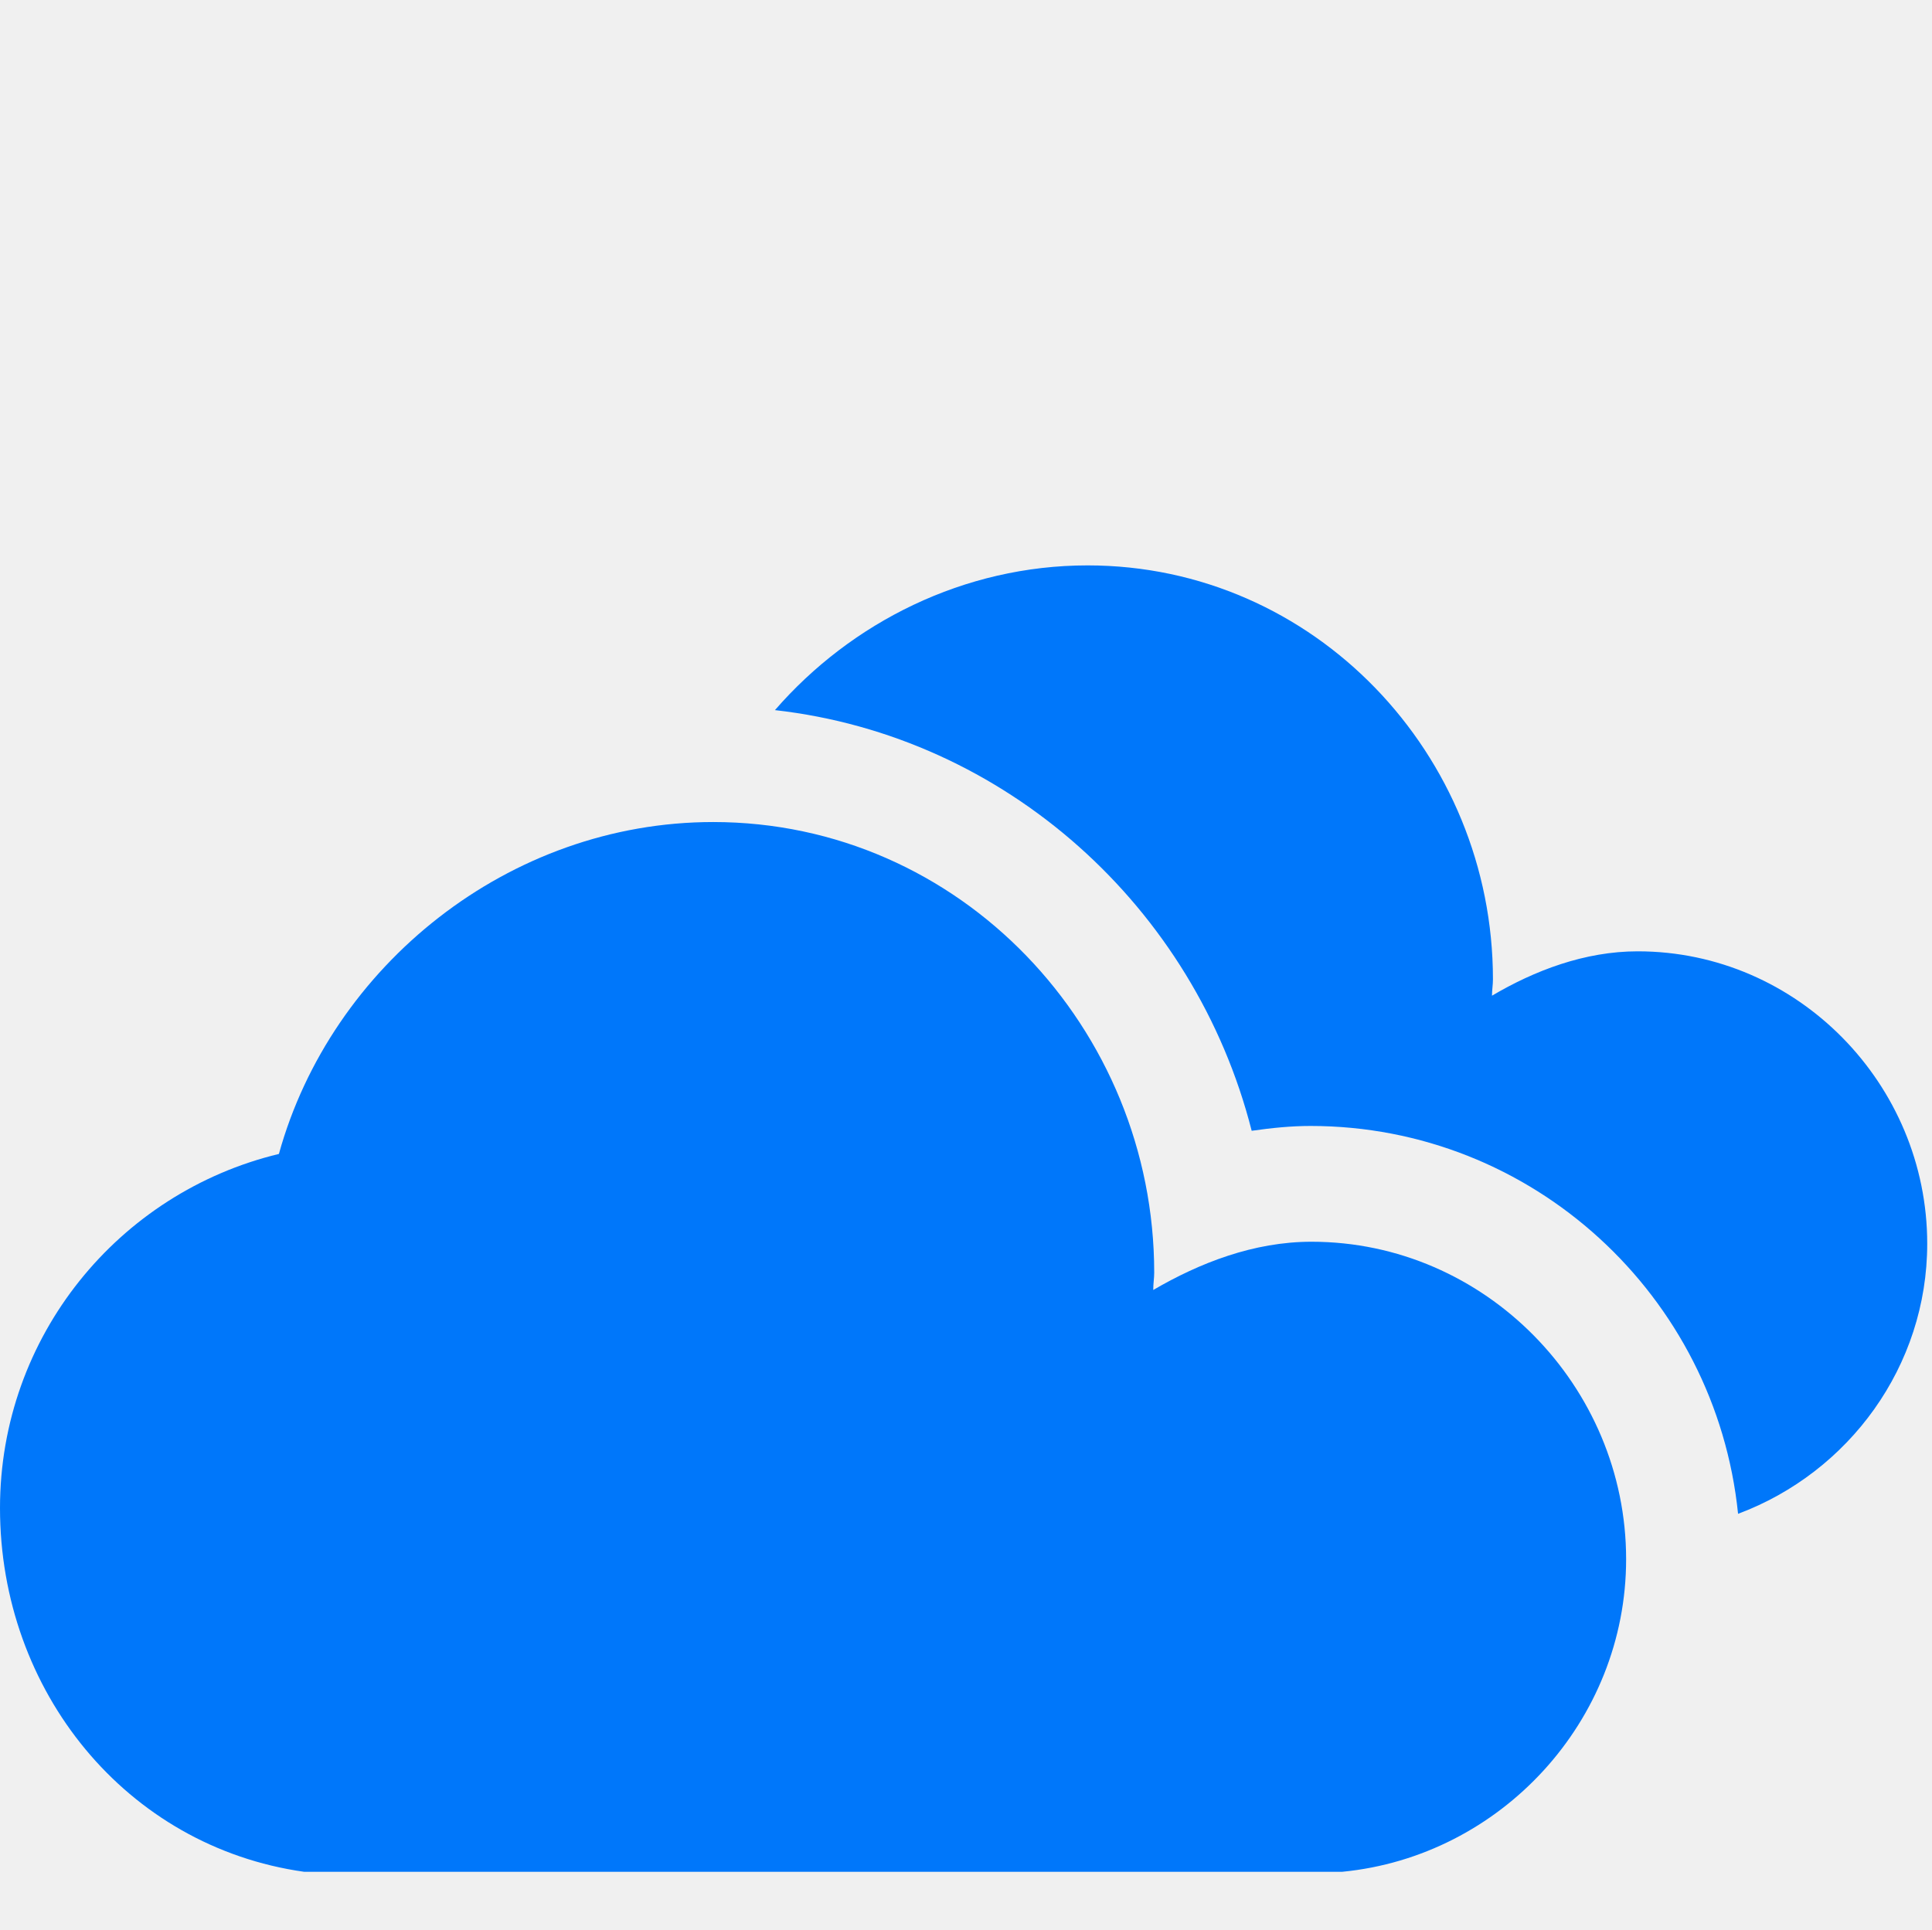
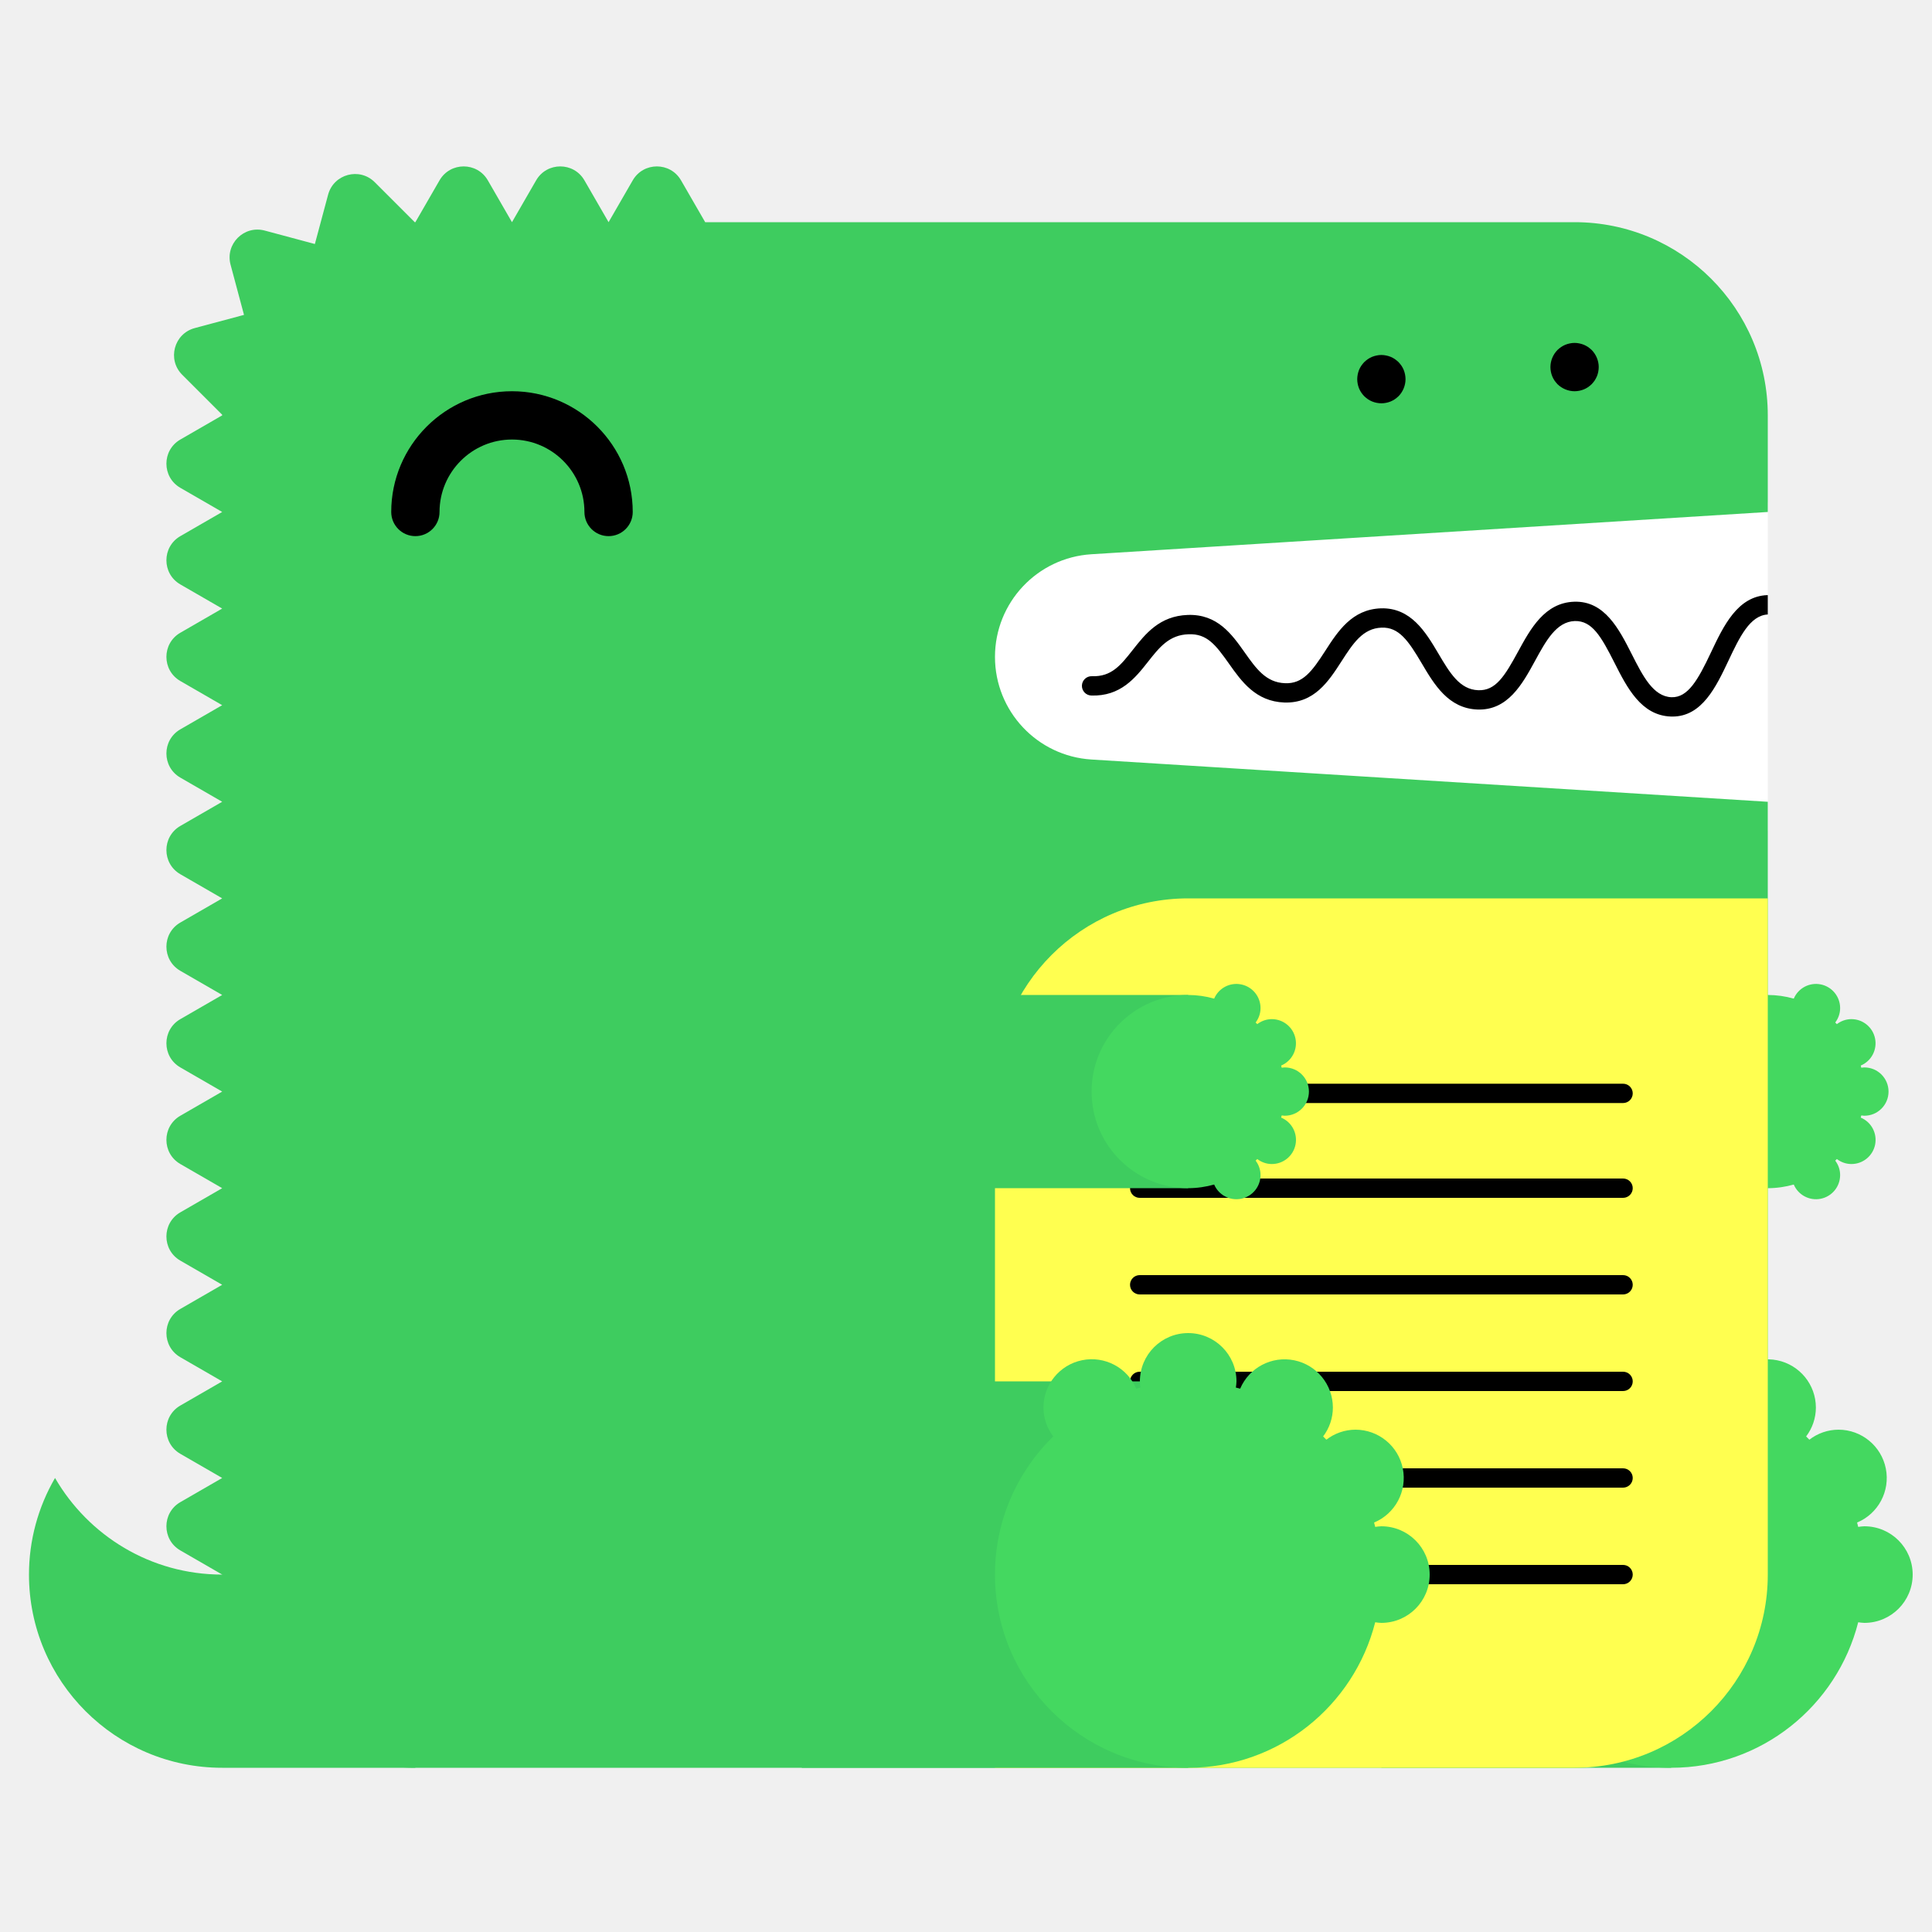
- <svg xmlns="http://www.w3.org/2000/svg" t="1651030794435" class="icon" viewBox="0 0 1025 1024" version="1.1" p-id="7669" width="200.195" height="200">
-   <defs>
-     <style type="text/css">@font-face { font-family: feedback-iconfont; src: url("//at.alicdn.com/t/font_1031158_u69w8yhxdu.woff2?t=1630033759944") format("woff2"), url("//at.alicdn.com/t/font_1031158_u69w8yhxdu.woff?t=1630033759944") format("woff"), url("//at.alicdn.com/t/font_1031158_u69w8yhxdu.ttf?t=1630033759944") format("truetype"); }
- </style>
-   </defs>
-   <path d="M695.808 658.944c-30.72 0-59.392 11.264-83.968 25.6 0-3.584 0.512-6.144 0.512-9.216 0-129.536-102.912-239.104-233.984-239.104-108.544 0-202.752 76.288-230.4 176.128-84.992 20.48-147.968 96.768-147.968 187.904 0 97.28 67.072 179.712 161.28 193.024h550.912c83.968-8.192 150.528-79.872 150.528-165.888 0-91.648-74.752-168.448-166.912-168.448z" p-id="7670" fill="#0077fa" />
-   <path d="M1022.464 659.968c0-84.48-68.608-155.136-153.6-155.136-28.16 0-54.784 10.24-77.312 23.552 0-3.072 0.512-5.632 0.512-8.704 0-119.296-94.72-219.648-215.04-219.648-65.536 0-125.44 30.208-165.888 76.8 122.368 13.824 222.72 104.448 252.928 223.232 10.752-1.536 20.992-2.56 31.232-2.56 117.76 0 215.04 90.112 226.816 205.824 58.88-22.016 100.352-78.336 100.352-143.36z" p-id="7671" fill="#0077fa" />
+ <svg xmlns="http://www.w3.org/2000/svg" width="200" height="200" viewBox="0 0 200 200">
+   <g fill="none" fill-rule="evenodd">
+     <path fill="#FFF" d="M99 52h84v34H99z" />
+     <path d="M23 163c-7.398 0-13.843-4.027-17.303-10A19.886 19.886 0 0 0 3 163c0 11.046 8.954 20 20 20h20v-20H23z" fill="#3ECC5F" />
+     <path d="M112.98 57.376L183 53V43c0-11.046-8.954-20-20-20H73l-2.5-4.33c-1.112-1.925-3.889-1.925-5 0L63 23l-2.5-4.33c-1.111-1.925-3.889-1.925-5 0L53 23l-2.5-4.33c-1.111-1.925-3.889-1.925-5 0L43 23c-.022 0-.042.003-.065.003l-4.142-4.141c-1.57-1.571-4.252-.853-4.828 1.294l-1.369 5.104-5.192-1.392c-2.148-.575-4.111 1.389-3.535 3.536l1.39 5.193-5.102 1.367c-2.148.576-2.867 3.259-1.296 4.83l4.142 4.142c0 .021-.003.042-.003.064l-4.33 2.5c-1.925 1.111-1.925 3.889 0 5L23 53l-4.33 2.5c-1.925 1.111-1.925 3.889 0 5L23 63l-4.33 2.5c-1.925 1.111-1.925 3.889 0 5L23 73l-4.33 2.5c-1.925 1.111-1.925 3.889 0 5L23 83l-4.33 2.5c-1.925 1.111-1.925 3.889 0 5L23 93l-4.33 2.5c-1.925 1.111-1.925 3.889 0 5L23 103l-4.33 2.5c-1.925 1.111-1.925 3.889 0 5L23 113l-4.33 2.5c-1.925 1.111-1.925 3.889 0 5L23 123l-4.33 2.5c-1.925 1.111-1.925 3.889 0 5L23 133l-4.33 2.5c-1.925 1.111-1.925 3.889 0 5L23 143l-4.33 2.5c-1.925 1.111-1.925 3.889 0 5L23 153l-4.33 2.5c-1.925 1.111-1.925 3.889 0 5L23 163c0 11.046 8.954 20 20 20h120c11.046 0 20-8.954 20-20V83l-70.02-4.376A10.645 10.645 0 0 1 103 68c0-5.621 4.37-10.273 9.98-10.624" fill="#3ECC5F" />
+     <path fill="#3ECC5F" d="M143 183h30v-40h-30z" />
+     <path d="M193 158c-.219 0-.428.037-.639.064-.038-.15-.074-.301-.116-.451A5 5 0 0 0 190.32 148a4.96 4.96 0 0 0-3.016 1.036 26.531 26.531 0 0 0-.335-.336 4.955 4.955 0 0 0 1.011-2.987 5 5 0 0 0-9.599-1.959c-.148-.042-.297-.077-.445-.115.027-.211.064-.42.064-.639a5 5 0 0 0-5-5 5 5 0 0 0-5 5c0 .219.037.428.064.639-.148.038-.297.073-.445.115a4.998 4.998 0 0 0-9.599 1.959c0 1.125.384 2.151 1.011 2.987-3.717 3.632-6.031 8.693-6.031 14.3 0 11.046 8.954 20 20 20 9.339 0 17.16-6.41 19.361-15.064.211.027.42.064.639.064a5 5 0 0 0 5-5 5 5 0 0 0-5-5" fill="#44D860" />
+     <path fill="#3ECC5F" d="M153 123h30v-20h-30z" />
+     <path d="M193 115.5a2.5 2.5 0 1 0 0-5c-.109 0-.214.019-.319.032-.02-.075-.037-.15-.058-.225a2.501 2.501 0 0 0-.963-4.807c-.569 0-1.088.197-1.508.518a6.653 6.653 0 0 0-.168-.168c.314-.417.506-.931.506-1.494a2.5 2.5 0 0 0-4.8-.979A9.987 9.987 0 0 0 183 103c-5.522 0-10 4.478-10 10s4.478 10 10 10c.934 0 1.833-.138 2.69-.377a2.5 2.5 0 0 0 4.8-.979c0-.563-.192-1.077-.506-1.494.057-.055.113-.111.168-.168.42.321.939.518 1.508.518a2.5 2.5 0 0 0 .963-4.807c.021-.074.038-.15.058-.225.105.013.21.032.319.032" fill="#44D860" />
+     <path d="M63 55.5a2.5 2.5 0 0 1-2.5-2.5c0-4.136-3.364-7.5-7.5-7.5s-7.5 3.364-7.5 7.5a2.5 2.5 0 1 1-5 0c0-6.893 5.607-12.5 12.5-12.5S65.5 46.107 65.5 53a2.5 2.5 0 0 1-2.5 2.5" fill="#000" />
+     <path d="M103 183h60c11.046 0 20-8.954 20-20V93h-60c-11.046 0-20 8.954-20 20v70z" fill="#FFFF50" />
+     <path d="M168.02 124h-50.04a1 1 0 1 1 0-2h50.04a1 1 0 1 1 0 2m0 20h-50.04a1 1 0 1 1 0-2h50.04a1 1 0 1 1 0 2m0 20h-50.04a1 1 0 1 1 0-2h50.04a1 1 0 1 1 0 2m0-49.814h-50.04a1 1 0 1 1 0-2h50.04a1 1 0 1 1 0 2m0 19.814h-50.04a1 1 0 1 1 0-2h50.04a1 1 0 1 1 0 2m0 20h-50.04a1 1 0 1 1 0-2h50.04a1 1 0 1 1 0 2M183 61.611c-.012 0-.022-.006-.034-.005-3.09.105-4.552 3.196-5.842 5.923-1.346 2.85-2.387 4.703-4.093 4.647-1.889-.068-2.969-2.202-4.113-4.46-1.314-2.594-2.814-5.536-5.963-5.426-3.046.104-4.513 2.794-5.807 5.167-1.377 2.528-2.314 4.065-4.121 3.994-1.927-.07-2.951-1.805-4.136-3.813-1.321-2.236-2.848-4.75-5.936-4.664-2.994.103-4.465 2.385-5.763 4.4-1.373 2.13-2.335 3.428-4.165 3.351-1.973-.07-2.992-1.51-4.171-3.177-1.324-1.873-2.816-3.993-5.895-3.89-2.928.1-4.399 1.97-5.696 3.618-1.232 1.564-2.194 2.802-4.229 2.724a1 1 0 0 0-.072 2c3.017.101 4.545-1.8 5.872-3.487 1.177-1.496 2.193-2.787 4.193-2.855 1.926-.082 2.829 1.115 4.195 3.045 1.297 1.834 2.769 3.914 5.731 4.021 3.103.104 4.596-2.215 5.918-4.267 1.182-1.834 2.202-3.417 4.15-3.484 1.793-.067 2.769 1.35 4.145 3.681 1.297 2.197 2.766 4.686 5.787 4.796 3.125.108 4.634-2.62 5.949-5.035 1.139-2.088 2.214-4.06 4.119-4.126 1.793-.042 2.728 1.595 4.111 4.33 1.292 2.553 2.757 5.445 5.825 5.556l.169.003c3.064 0 4.518-3.075 5.805-5.794 1.139-2.41 2.217-4.68 4.067-4.773v-2z" fill="#000" />
+     <path fill="#3ECC5F" d="M83 183h40v-40H83z" />
+     <path d="M143 158c-.219 0-.428.037-.639.064-.038-.15-.074-.301-.116-.451A5 5 0 0 0 140.32 148a4.96 4.96 0 0 0-3.016 1.036 26.531 26.531 0 0 0-.335-.336 4.955 4.955 0 0 0 1.011-2.987 5 5 0 0 0-9.599-1.959c-.148-.042-.297-.077-.445-.115.027-.211.064-.42.064-.639a5 5 0 0 0-5-5 5 5 0 0 0-5 5c0 .219.037.428.064.639-.148.038-.297.073-.445.115a4.998 4.998 0 0 0-9.599 1.959c0 1.125.384 2.151 1.011 2.987-3.717 3.632-6.031 8.693-6.031 14.3 0 11.046 8.954 20 20 20 9.339 0 17.16-6.41 19.361-15.064.211.027.42.064.639.064a5 5 0 0 0 5-5 5 5 0 0 0-5-5" fill="#44D860" />
+     <path fill="#3ECC5F" d="M83 123h40v-20H83z" />
+     <path d="M133 115.5a2.5 2.5 0 1 0 0-5c-.109 0-.214.019-.319.032-.02-.075-.037-.15-.058-.225a2.501 2.501 0 0 0-.963-4.807c-.569 0-1.088.197-1.508.518a6.653 6.653 0 0 0-.168-.168c.314-.417.506-.931.506-1.494a2.5 2.5 0 0 0-4.8-.979A9.987 9.987 0 0 0 123 103c-5.522 0-10 4.478-10 10s4.478 10 10 10c.934 0 1.833-.138 2.69-.377a2.5 2.5 0 0 0 4.8-.979c0-.563-.192-1.077-.506-1.494.057-.055.113-.111.168-.168.42.321.939.518 1.508.518a2.5 2.5 0 0 0 .963-4.807c.021-.074.038-.15.058-.225.105.013.21.032.319.032" fill="#44D860" />
+     <path d="M143 41.75c-.16 0-.33-.02-.49-.05a2.52 2.52 0 0 1-.47-.14c-.15-.06-.29-.14-.431-.23-.13-.09-.259-.2-.38-.31-.109-.12-.219-.24-.309-.38s-.17-.28-.231-.43a2.619 2.619 0 0 1-.189-.96c0-.16.02-.33.05-.49.03-.16.08-.31.139-.47.061-.15.141-.29.231-.43.09-.13.2-.26.309-.38.121-.11.25-.22.38-.31.141-.09.281-.17.431-.23.149-.06.31-.11.47-.14.32-.07.65-.07.98 0 .159.03.32.08.47.14.149.06.29.14.43.23.13.09.259.2.38.31.11.12.22.25.31.38.09.14.17.28.23.43.06.16.11.31.14.47.029.16.05.33.05.49 0 .66-.271 1.31-.73 1.77-.121.11-.25.22-.38.31-.14.09-.281.17-.43.23a2.565 2.565 0 0 1-.96.19m20-1.25c-.66 0-1.3-.27-1.771-.73a3.802 3.802 0 0 1-.309-.38c-.09-.14-.17-.28-.231-.43a2.619 2.619 0 0 1-.189-.96c0-.66.27-1.3.729-1.77.121-.11.25-.22.38-.31.141-.09.281-.17.431-.23.149-.06.31-.11.47-.14.32-.07.66-.07.98 0 .159.03.32.08.47.14.149.06.29.14.43.23.13.09.259.2.38.31.459.47.73 1.11.73 1.77 0 .16-.021.33-.05.49-.03.16-.08.32-.14.47-.07.15-.14.29-.23.43-.09.13-.2.26-.31.38-.121.11-.25.22-.38.31-.14.09-.281.17-.43.23a2.565 2.565 0 0 1-.96.19" fill="#000" />
+   </g>
</svg>
